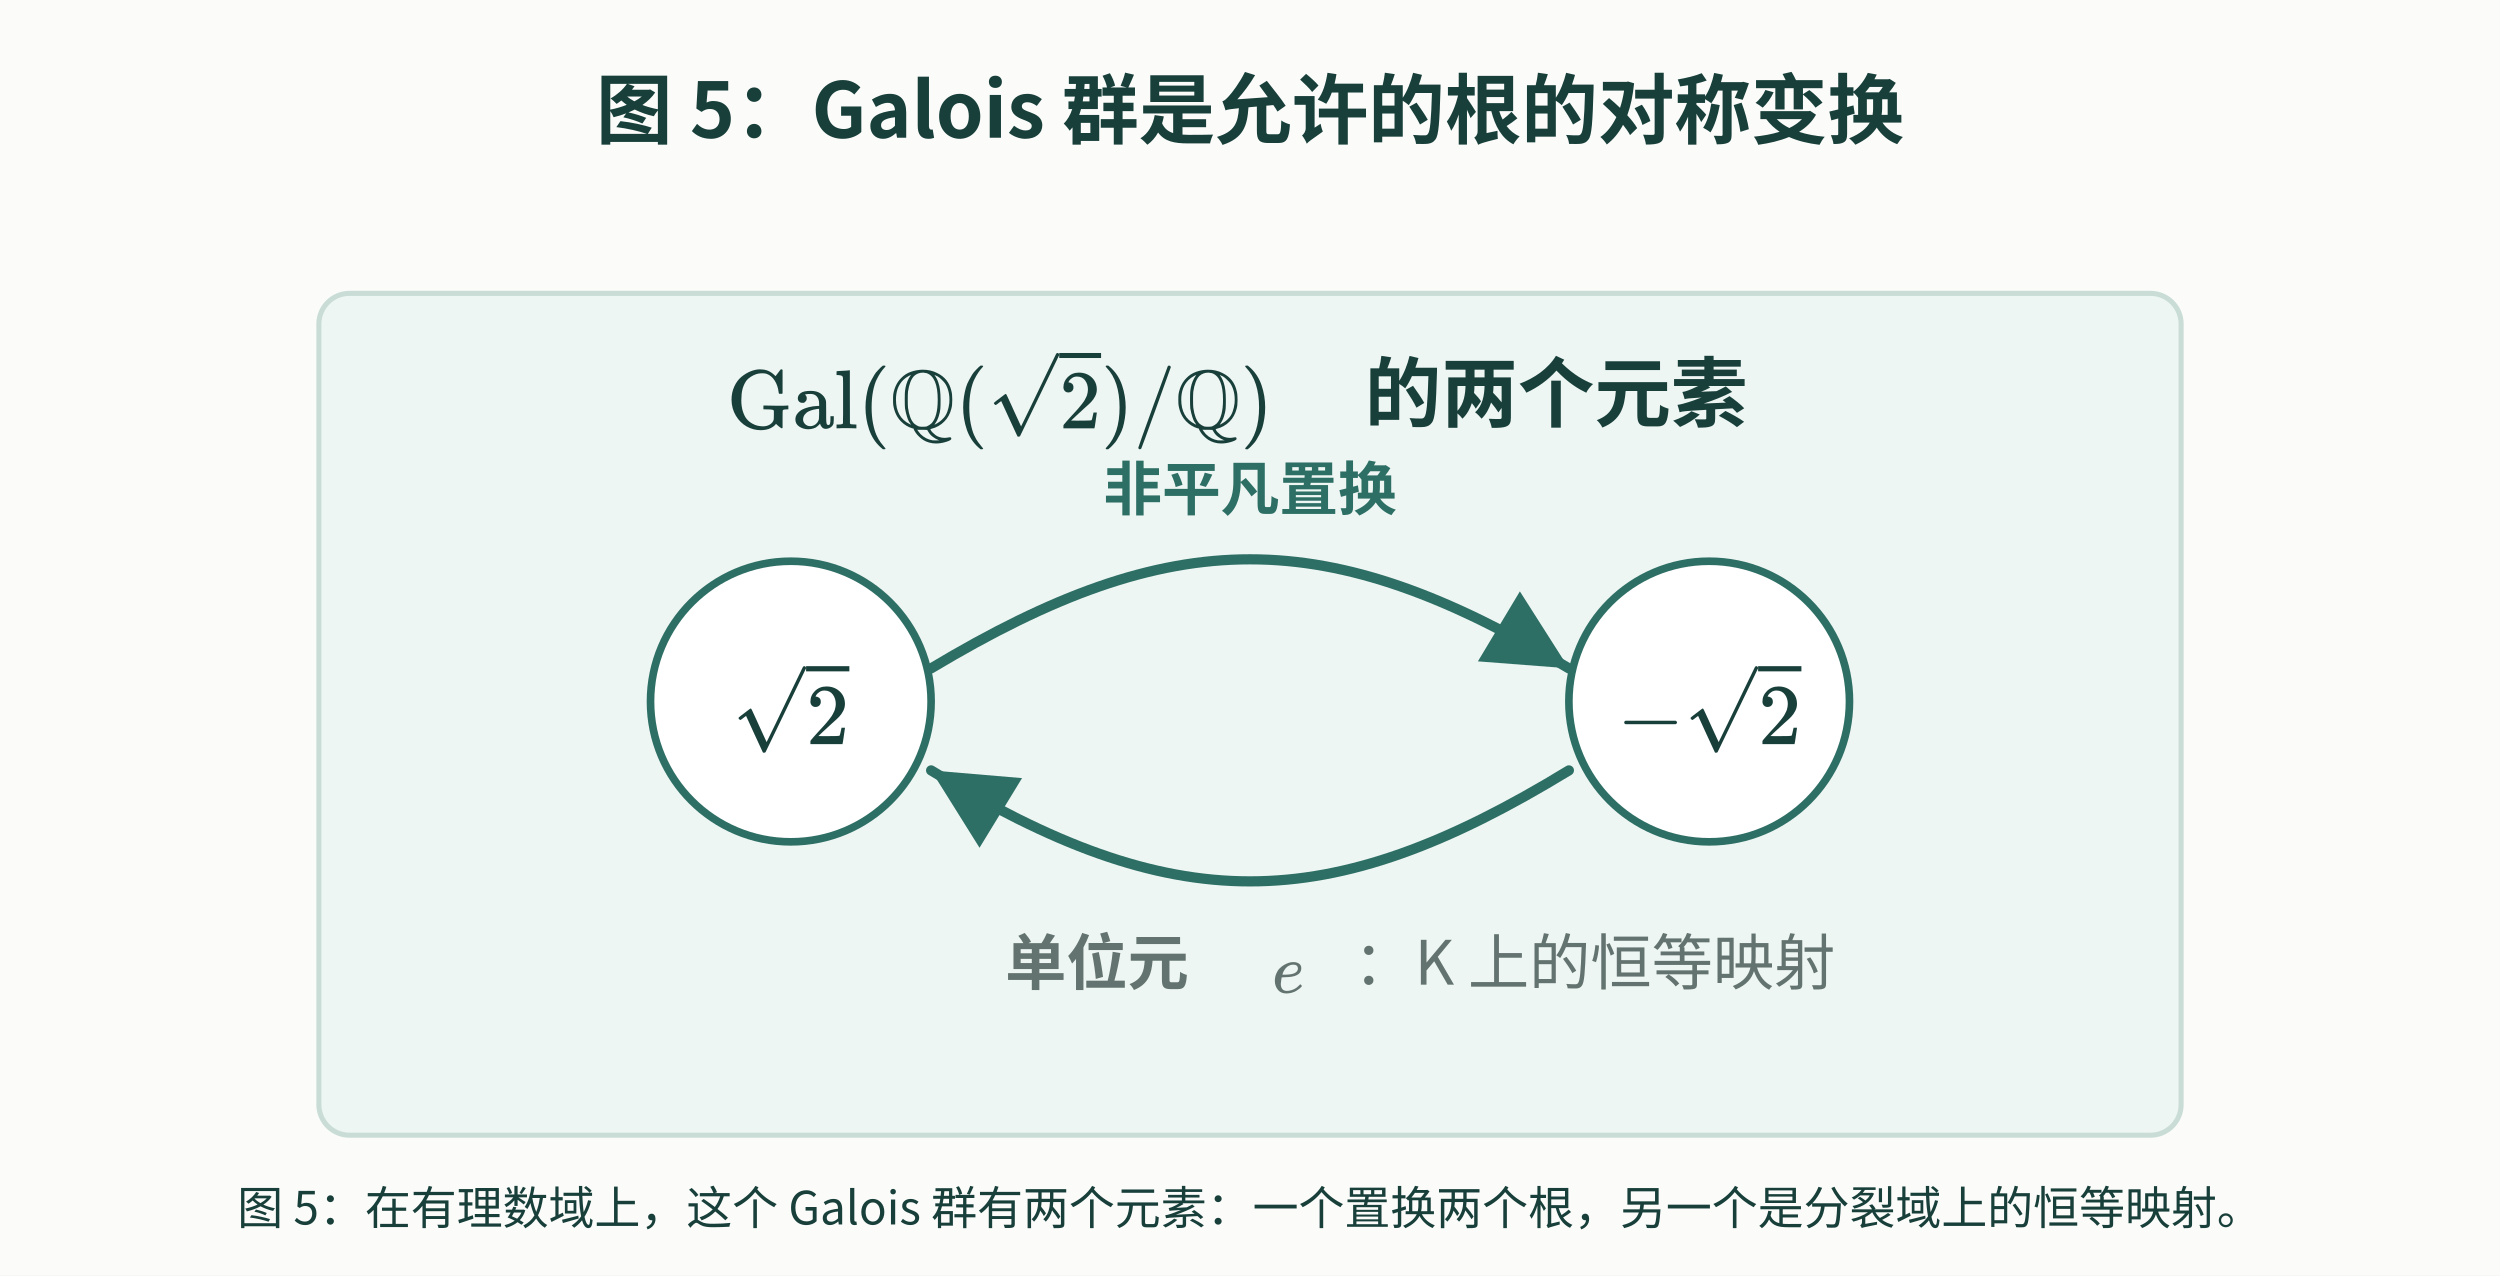
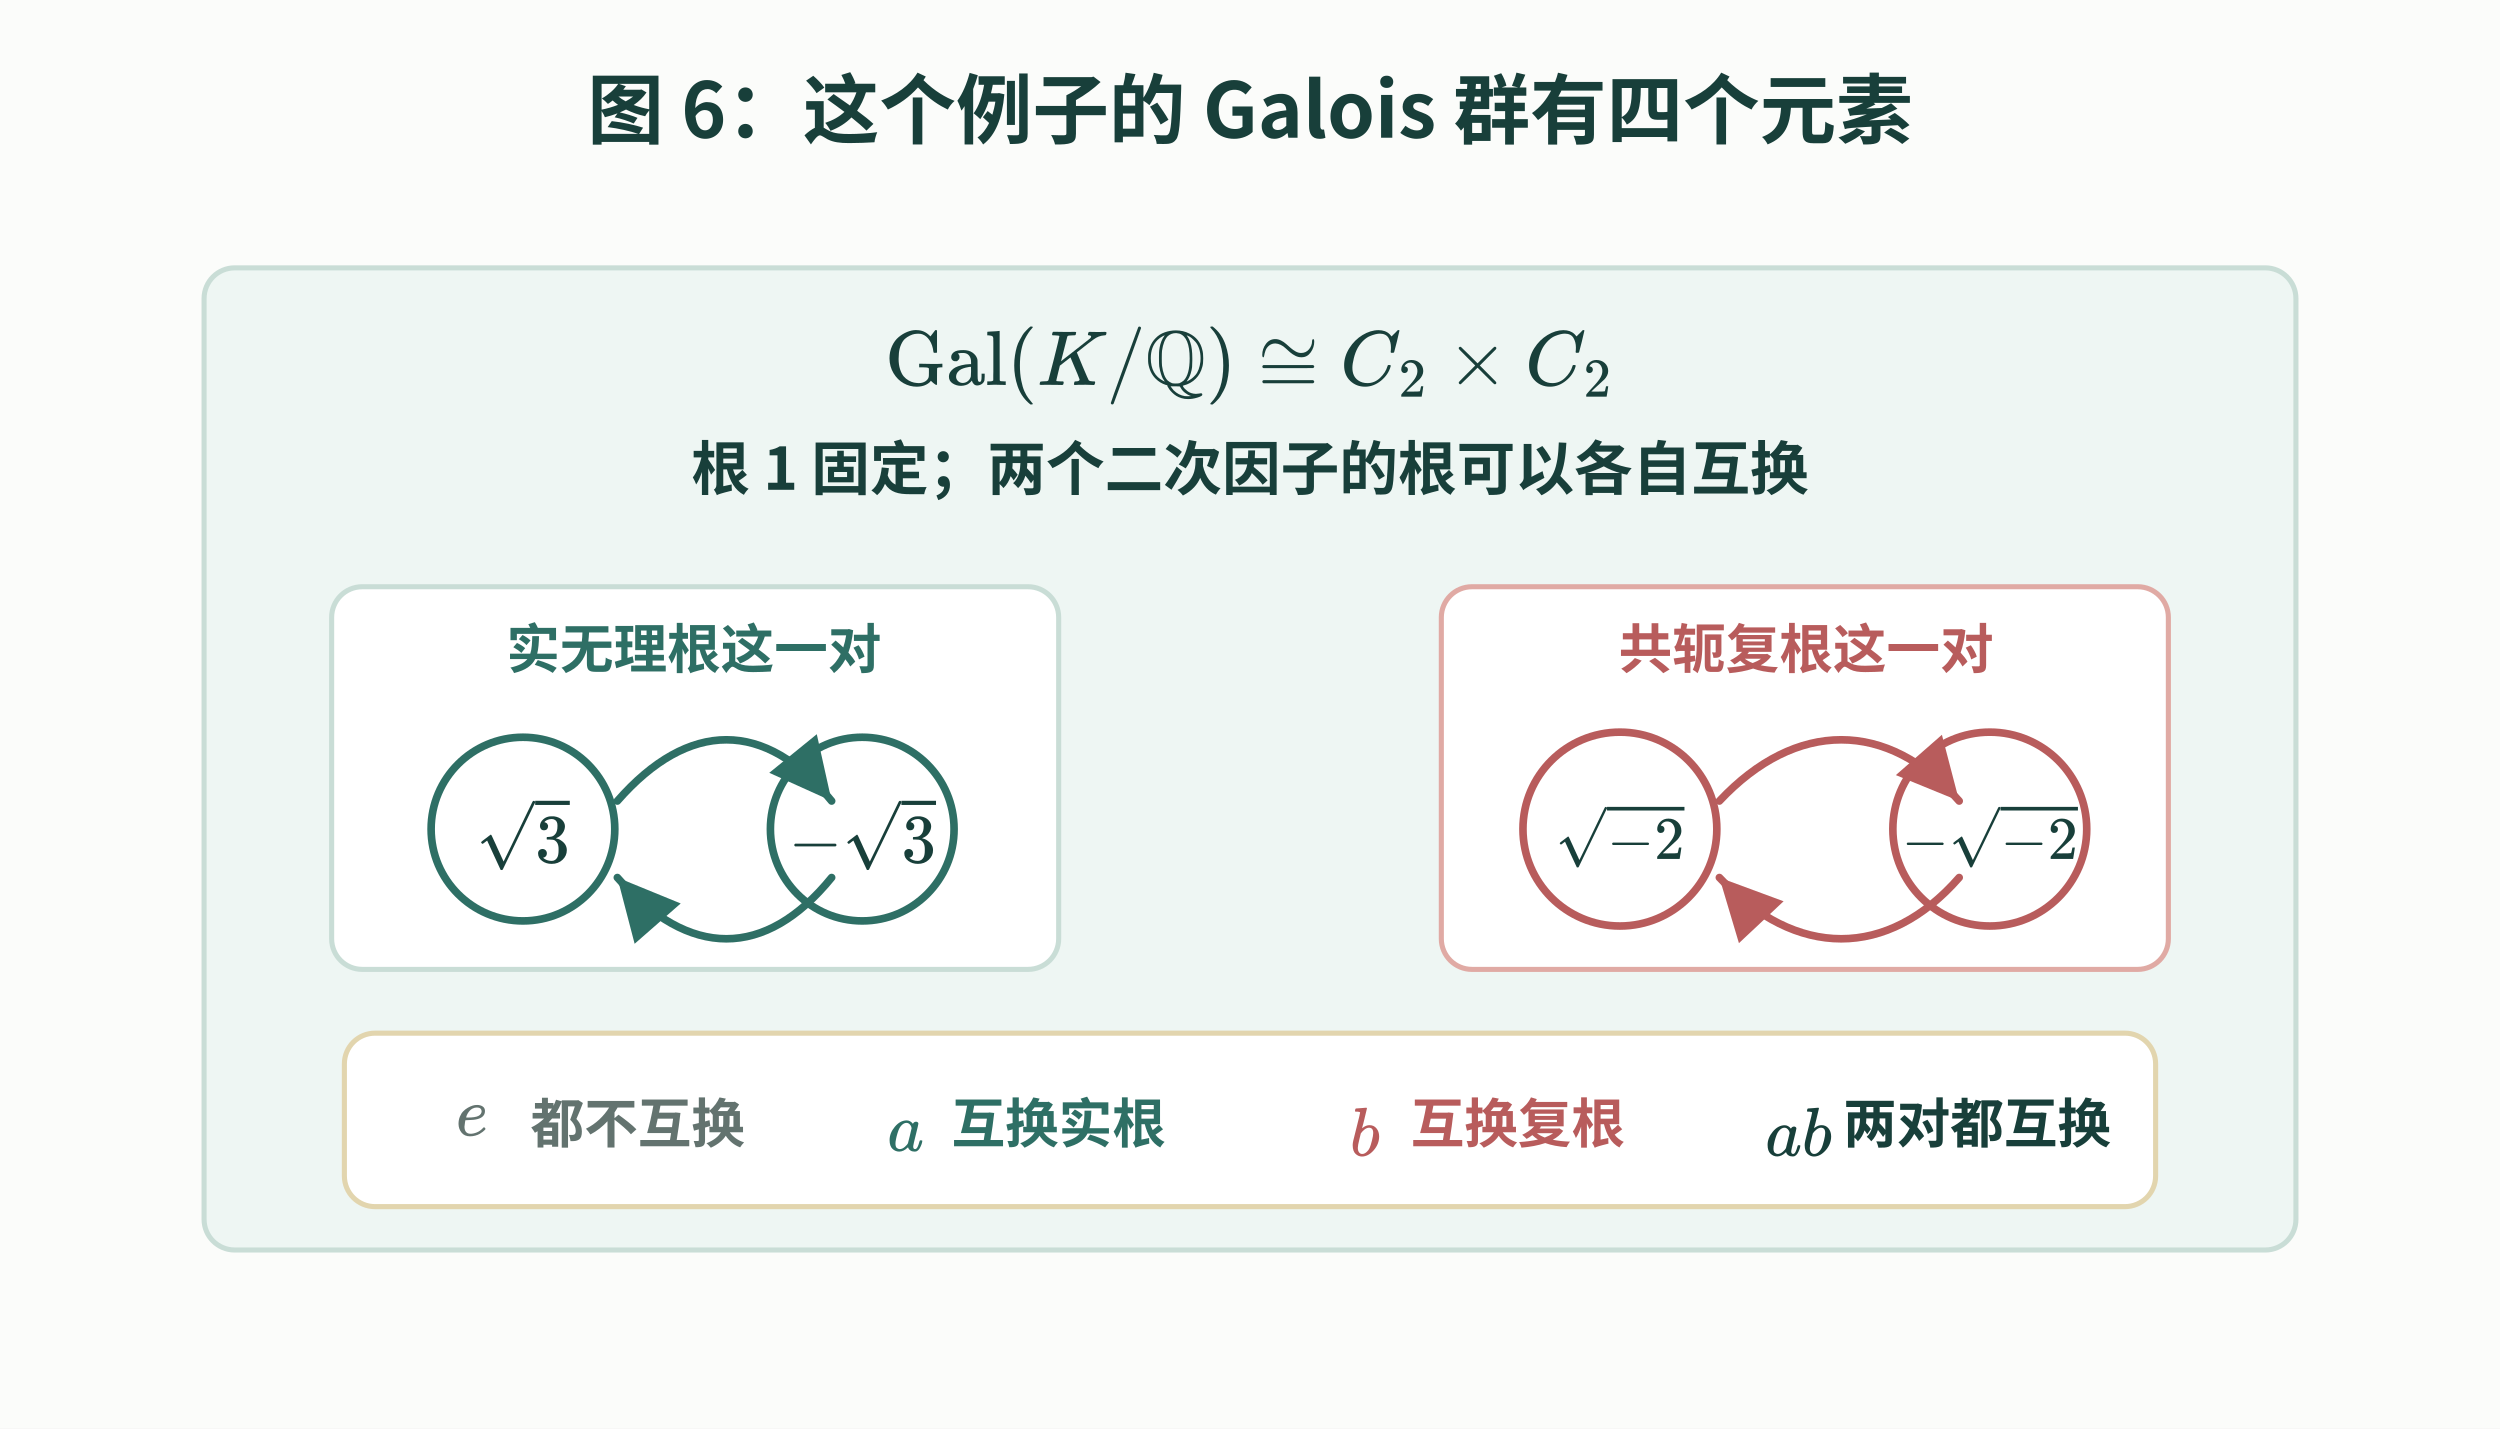
- <svg xmlns="http://www.w3.org/2000/svg" width="980" height="500" viewBox="0 0 980 500" role="img" aria-label="图 5：Galois 群是允许的根的对称变换">
+ <svg xmlns="http://www.w3.org/2000/svg" width="980" height="560" viewBox="0 0 980 560" role="img" aria-label="图 6：这个例子的 Galois 群有四个元素">
  <rect width="100%" height="100%" fill="#fbfcfa" />
  <defs>
    <marker id="arrow" markerWidth="12" markerHeight="12" refX="10" refY="6" orient="auto">
      <path d="M2,2 L10,6 L2,10 Z" fill="#2e6f65" />
    </marker>
+     <marker id="arrowStart" markerWidth="12" markerHeight="12" refX="2" refY="6" orient="auto">
+       <path d="M10,2 L2,6 L10,10 Z" fill="#2e6f65" />
+     </marker>
+     <marker id="arrowRed" markerWidth="12" markerHeight="12" refX="10" refY="6" orient="auto">
+       <path d="M2,2 L10,6 L2,10 Z" fill="#b85c5c" />
+     </marker>
+     <marker id="arrowStartRed" markerWidth="12" markerHeight="12" refX="2" refY="6" orient="auto">
+       <path d="M10,2 L2,6 L10,10 Z" fill="#b85c5c" />
+     </marker>
    <filter id="shadow" x="-20%" y="-20%" width="140%" height="140%">
      <feDropShadow dx="0" dy="3" stdDeviation="4" flood-color="#12332f" flood-opacity="0.12" />
    </filter>
  </defs>
-   <text x="490.0" y="54" font-family="Microsoft YaHei, Noto Sans CJK SC, Arial, sans-serif" font-size="30" font-weight="700" fill="#183f3a" text-anchor="middle">图 5：Galois 群是允许的根的对称变换</text>
-   <rect x="125" y="115" width="730" height="330" rx="12" fill="#eef6f3" stroke="#c9ddd6" stroke-width="2" />
-   <svg x="284.92" y="136.40" width="214.15" height="39.72" viewBox="0 -960.5 6528 1210.5" color="#183f3a" overflow="visible">
-     <g stroke="currentColor" fill="currentColor" stroke-width="0" transform="scale(1,-1)">
-       <g data-mml-node="math">
-         <g data-mml-node="mi">
-           <path data-c="47" d="M56 342Q56 428 89 500T174 615T283 681T391 705Q394 705 400 705T408 704Q499 704 569 636L582 624L612 663Q639 700 643 704Q644 704 647 704T653 705H657Q660 705 666 699V419L660 413H626Q620 419 619 430Q610 512 571 572T476 651Q457 658 426 658Q401 658 376 654T316 633T254 592T205 519T177 411Q173 369 173 335Q173 259 192 201T238 111T302 58T370 31T431 24Q478 24 513 45T559 100Q562 110 562 160V212Q561 213 557 216T551 220T542 223T526 225T502 226T463 227H437V273H449L609 270Q715 270 727 273H735V227H721Q674 227 668 215Q666 211 666 108V6Q660 0 657 0Q653 0 639 10Q617 25 600 42L587 54Q571 27 524 3T406 -22Q317 -22 238 22T108 151T56 342Z" />
-           <path data-c="61" d="M137 305T115 305T78 320T63 359Q63 394 97 421T218 448Q291 448 336 416T396 340Q401 326 401 309T402 194V124Q402 76 407 58T428 40Q443 40 448 56T453 109V145H493V106Q492 66 490 59Q481 29 455 12T400 -6T353 12T329 54V58L327 55Q325 52 322 49T314 40T302 29T287 17T269 6T247 -2T221 -8T190 -11Q130 -11 82 20T34 107Q34 128 41 147T68 188T116 225T194 253T304 268H318V290Q318 324 312 340Q290 411 215 411Q197 411 181 410T156 406T148 403Q170 388 170 359Q170 334 154 320ZM126 106Q126 75 150 51T209 26Q247 26 276 49T315 109Q317 116 318 175Q318 233 317 233Q309 233 296 232T251 223T193 203T147 166T126 106Z" transform="translate(785,0)" />
-           <path data-c="6C" d="M42 46H56Q95 46 103 60V68Q103 77 103 91T103 124T104 167T104 217T104 272T104 329Q104 366 104 407T104 482T104 542T103 586T103 603Q100 622 89 628T44 637H26V660Q26 683 28 683L38 684Q48 685 67 686T104 688Q121 689 141 690T171 693T182 694H185V379Q185 62 186 60Q190 52 198 49Q219 46 247 46H263V0H255L232 1Q209 2 183 2T145 3T107 3T57 1L34 0H26V46H42Z" transform="translate(1285,0)" />
+   <text x="490.0" y="54" font-family="Microsoft YaHei, Noto Sans CJK SC, Arial, sans-serif" font-size="30" font-weight="700" fill="#183f3a" text-anchor="middle">图 6：这个例子的 Galois 群有四个元素</text>
+   <rect x="80" y="105" width="820" height="385" rx="12" fill="#eef6f3" stroke="#c9ddd6" stroke-width="2" />
+   <svg x="346.95" y="128.01" width="286.11" height="30.54" viewBox="0 -750 9367.1 1000" color="#183f3a" overflow="visible">
+     <g stroke="currentColor" fill="currentColor" stroke-width="0" transform="scale(1,-1)">
+       <g data-mml-node="math">
+         <g data-mml-node="TeXAtom" data-mjx-texclass="ORD">
+           <g data-mml-node="mi">
+             <path data-c="47" d="M56 342Q56 428 89 500T174 615T283 681T391 705Q394 705 400 705T408 704Q499 704 569 636L582 624L612 663Q639 700 643 704Q644 704 647 704T653 705H657Q660 705 666 699V419L660 413H626Q620 419 619 430Q610 512 571 572T476 651Q457 658 426 658Q401 658 376 654T316 633T254 592T205 519T177 411Q173 369 173 335Q173 259 192 201T238 111T302 58T370 31T431 24Q478 24 513 45T559 100Q562 110 562 160V212Q561 213 557 216T551 220T542 223T526 225T502 226T463 227H437V273H449L609 270Q715 270 727 273H735V227H721Q674 227 668 215Q666 211 666 108V6Q660 0 657 0Q653 0 639 10Q617 25 600 42L587 54Q571 27 524 3T406 -22Q317 -22 238 22T108 151T56 342Z" />
+             <path data-c="61" d="M137 305T115 305T78 320T63 359Q63 394 97 421T218 448Q291 448 336 416T396 340Q401 326 401 309T402 194V124Q402 76 407 58T428 40Q443 40 448 56T453 109V145H493V106Q492 66 490 59Q481 29 455 12T400 -6T353 12T329 54V58L327 55Q325 52 322 49T314 40T302 29T287 17T269 6T247 -2T221 -8T190 -11Q130 -11 82 20T34 107Q34 128 41 147T68 188T116 225T194 253T304 268H318V290Q318 324 312 340Q290 411 215 411Q197 411 181 410T156 406T148 403Q170 388 170 359Q170 334 154 320ZM126 106Q126 75 150 51T209 26Q247 26 276 49T315 109Q317 116 318 175Q318 233 317 233Q309 233 296 232T251 223T193 203T147 166T126 106Z" transform="translate(785,0)" />
+             <path data-c="6C" d="M42 46H56Q95 46 103 60V68Q103 77 103 91T103 124T104 167T104 217T104 272T104 329Q104 366 104 407T104 482T104 542T103 586T103 603Q100 622 89 628T44 637H26V660Q26 683 28 683L38 684Q48 685 67 686T104 688Q121 689 141 690T171 693T182 694H185V379Q185 62 186 60Q190 52 198 49Q219 46 247 46H263V0H255L232 1Q209 2 183 2T145 3T107 3T57 1L34 0H26V46H42Z" transform="translate(1285,0)" />
+           </g>
        </g>
        <g data-mml-node="mo" transform="translate(1563,0)">
          <path data-c="28" d="M94 250Q94 319 104 381T127 488T164 576T202 643T244 695T277 729T302 750H315H319Q333 750 333 741Q333 738 316 720T275 667T226 581T184 443T167 250T184 58T225 -81T274 -167T316 -220T333 -241Q333 -250 318 -250H315H302L274 -226Q180 -141 137 -14T94 250Z" />
        </g>
-         <g data-mml-node="TeXAtom" data-mjx-texclass="ORD" transform="translate(1952,0)">
-           <g data-mml-node="mi">
-             <path data-c="211A" d="M480 -10Q480 -13 486 -24T507 -50T541 -80T588 -104T648 -114Q666 -114 688 -110T714 -106Q724 -106 728 -114T729 -130Q723 -145 663 -163T548 -181Q503 -181 463 -169T395 -139T343 -97T307 -56T284 -19L280 -3L262 1Q188 24 131 81Q57 155 37 275Q34 292 34 342T37 410Q58 528 131 601Q179 652 248 676T388 701Q485 701 562 661Q698 595 731 448Q742 410 742 341T731 235Q707 141 646 81Q616 50 575 27T493 -5L480 -10ZM568 342Q568 613 437 659L395 666Q329 666 286 626Q232 570 213 439Q210 408 210 342T213 246Q231 113 286 57Q309 37 342 23Q357 19 389 19Q420 19 437 23Q469 38 491 57Q568 134 568 342ZM174 341V354Q174 393 175 419T183 484T205 561T246 635L249 639Q246 639 224 627T193 608Q189 606 183 601T169 589T155 577Q69 491 69 344Q69 133 231 52Q247 42 247 46Q247 46 246 48Q231 69 222 85T200 141T177 239Q174 269 174 341ZM708 341Q708 410 689 467T640 556T588 606T546 630Q532 638 531 638Q530 638 531 635Q563 590 577 543Q602 472 602 341V316Q602 264 599 230T580 144T531 48Q529 44 532 45T546 52Q575 68 596 84T642 128T683 200T706 299Q708 327 708 341ZM391 -17H333Q329 -15 326 -15Q324 -15 324 -17Q324 -21 362 -68Q424 -130 506 -143Q518 -144 544 -144Q569 -144 577 -143L589 -141L575 -139Q544 -127 509 -101T453 -37L442 -19L391 -17Z" />
-           </g>
-         </g>
-         <g data-mml-node="mo" transform="translate(2730,0)">
-           <path data-c="28" d="M94 250Q94 319 104 381T127 488T164 576T202 643T244 695T277 729T302 750H315H319Q333 750 333 741Q333 738 316 720T275 667T226 581T184 443T167 250T184 58T225 -81T274 -167T316 -220T333 -241Q333 -250 318 -250H315H302L274 -226Q180 -141 137 -14T94 250Z" />
-         </g>
-         <g data-mml-node="msqrt" transform="translate(3119,0)">
-           <g transform="translate(853,0)">
-             <g data-mml-node="mn">
-               <path data-c="32" d="M109 429Q82 429 66 447T50 491Q50 562 103 614T235 666Q326 666 387 610T449 465Q449 422 429 383T381 315T301 241Q265 210 201 149L142 93L218 92Q375 92 385 97Q392 99 409 186V189H449V186Q448 183 436 95T421 3V0H50V19V31Q50 38 56 46T86 81Q115 113 136 137Q145 147 170 174T204 211T233 244T261 278T284 308T305 340T320 369T333 401T340 431T343 464Q343 527 309 573T212 619Q179 619 154 602T119 569T109 550Q109 549 114 549Q132 549 151 535T170 489Q170 464 154 447T109 429Z" />
-             </g>
-           </g>
-           <g data-mml-node="mo" transform="translate(0,100.5)">
-             <path data-c="221A" d="M95 178Q89 178 81 186T72 200T103 230T169 280T207 309Q209 311 212 311H213Q219 311 227 294T281 177Q300 134 312 108L397 -77Q398 -77 501 136T707 565T814 786Q820 800 834 800Q841 800 846 794T853 782V776L620 293L385 -193Q381 -200 366 -200Q357 -200 354 -197Q352 -195 256 15L160 225L144 214Q129 202 113 190T95 178Z" />
-           </g>
-           <rect width="500" height="60" x="853" y="840.5" />
-         </g>
-         <g data-mml-node="mo" transform="translate(4472,0)">
-           <path data-c="29" d="M60 749L64 750Q69 750 74 750H86L114 726Q208 641 251 514T294 250Q294 182 284 119T261 12T224 -76T186 -143T145 -194T113 -227T90 -246Q87 -249 86 -250H74Q66 -250 63 -250T58 -247T55 -238Q56 -237 66 -225Q221 -64 221 250T66 725Q56 737 55 738Q55 746 60 749Z" />
-         </g>
-         <g data-mml-node="TeXAtom" data-mjx-texclass="ORD" transform="translate(4861,0)">
+         <g data-mml-node="mi" transform="translate(1952,0)">
+           <path data-c="1D43E" d="M285 628Q285 635 228 637Q205 637 198 638T191 647Q191 649 193 661Q199 681 203 682Q205 683 214 683H219Q260 681 355 681Q389 681 418 681T463 682T483 682Q500 682 500 674Q500 669 497 660Q496 658 496 654T495 648T493 644T490 641T486 639T479 638T470 637T456 637Q416 636 405 634T387 623L306 305Q307 305 490 449T678 597Q692 611 692 620Q692 635 667 637Q651 637 651 648Q651 650 654 662T659 677Q662 682 676 682Q680 682 711 681T791 680Q814 680 839 681T869 682Q889 682 889 672Q889 650 881 642Q878 637 862 637Q787 632 726 586Q710 576 656 534T556 455L509 418L518 396Q527 374 546 329T581 244Q656 67 661 61Q663 59 666 57Q680 47 717 46H738Q744 38 744 37T741 19Q737 6 731 0H720Q680 3 625 3Q503 3 488 0H478Q472 6 472 9T474 27Q478 40 480 43T491 46H494Q544 46 544 71Q544 75 517 141T485 216L427 354L359 301L291 248L268 155Q245 63 245 58Q245 51 253 49T303 46H334Q340 37 340 35Q340 19 333 5Q328 0 317 0Q314 0 280 1T180 2Q118 2 85 2T49 1Q31 1 31 11Q31 13 34 25Q38 41 42 43T65 46Q92 46 125 49Q139 52 144 61Q147 65 216 339T285 628Z" />
+         </g>
+         <g data-mml-node="TeXAtom" data-mjx-texclass="ORD" transform="translate(2841,0)">
          <g data-mml-node="mo">
            <path data-c="2F" d="M423 750Q432 750 438 744T444 730Q444 725 271 248T92 -240Q85 -250 75 -250Q68 -250 62 -245T56 -231Q56 -221 230 257T407 740Q411 750 423 750Z" />
          </g>
        </g>
-         <g data-mml-node="TeXAtom" data-mjx-texclass="ORD" transform="translate(5361,0)">
+         <g data-mml-node="TeXAtom" data-mjx-texclass="ORD" transform="translate(3341,0)">
          <g data-mml-node="mi">
            <path data-c="211A" d="M480 -10Q480 -13 486 -24T507 -50T541 -80T588 -104T648 -114Q666 -114 688 -110T714 -106Q724 -106 728 -114T729 -130Q723 -145 663 -163T548 -181Q503 -181 463 -169T395 -139T343 -97T307 -56T284 -19L280 -3L262 1Q188 24 131 81Q57 155 37 275Q34 292 34 342T37 410Q58 528 131 601Q179 652 248 676T388 701Q485 701 562 661Q698 595 731 448Q742 410 742 341T731 235Q707 141 646 81Q616 50 575 27T493 -5L480 -10ZM568 342Q568 613 437 659L395 666Q329 666 286 626Q232 570 213 439Q210 408 210 342T213 246Q231 113 286 57Q309 37 342 23Q357 19 389 19Q420 19 437 23Q469 38 491 57Q568 134 568 342ZM174 341V354Q174 393 175 419T183 484T205 561T246 635L249 639Q246 639 224 627T193 608Q189 606 183 601T169 589T155 577Q69 491 69 344Q69 133 231 52Q247 42 247 46Q247 46 246 48Q231 69 222 85T200 141T177 239Q174 269 174 341ZM708 341Q708 410 689 467T640 556T588 606T546 630Q532 638 531 638Q530 638 531 635Q563 590 577 543Q602 472 602 341V316Q602 264 599 230T580 144T531 48Q529 44 532 45T546 52Q575 68 596 84T642 128T683 200T706 299Q708 327 708 341ZM391 -17H333Q329 -15 326 -15Q324 -15 324 -17Q324 -21 362 -68Q424 -130 506 -143Q518 -144 544 -144Q569 -144 577 -143L589 -141L575 -139Q544 -127 509 -101T453 -37L442 -19L391 -17Z" />
          </g>
        </g>
-         <g data-mml-node="mo" transform="translate(6139,0)">
+         <g data-mml-node="mo" transform="translate(4119,0)">
          <path data-c="29" d="M60 749L64 750Q69 750 74 750H86L114 726Q208 641 251 514T294 250Q294 182 284 119T261 12T224 -76T186 -143T145 -194T113 -227T90 -246Q87 -249 86 -250H74Q66 -250 63 -250T58 -247T55 -238Q56 -237 66 -225Q221 -64 221 250T66 725Q56 737 55 738Q55 746 60 749Z" />
        </g>
-       </g>
-     </g>
-   </svg>
-   <text x="610" y="165" font-family="Microsoft YaHei, Noto Sans CJK SC, Arial, sans-serif" font-size="30" font-weight="700" fill="#183f3a" text-anchor="middle">的两个元素</text>
-   <circle cx="310" cy="275" r="55" fill="#fff" stroke="#2e6f65" stroke-width="3" />
-   <circle cx="670" cy="275" r="55" fill="#fff" stroke="#2e6f65" stroke-width="3" />
-   <svg x="287.04" y="259.10" width="45.91" height="35.97" viewBox="0 -960.5 1353 1060" color="#183f3a" overflow="visible">
+         <g data-mml-node="mo" transform="translate(4785.8,0)">
+           <path data-c="2245" d="M55 388Q55 463 101 526T222 589Q260 589 296 571T362 526T421 474T484 430T554 411Q616 411 655 458T694 560Q694 572 698 580T708 589Q722 589 722 556Q722 482 677 419T562 356H554Q517 356 481 374T414 418T355 471T292 515T223 533Q179 533 145 508Q109 479 96 440T80 378T69 355Q55 355 55 388ZM56 236Q56 249 70 256H707Q722 248 722 236Q722 225 708 217L390 216H72Q56 221 56 236ZM56 42Q56 57 72 62H708Q722 52 722 42Q722 30 707 22H70Q56 29 56 42Z" />
+         </g>
+         <g data-mml-node="msub" transform="translate(5841.6,0)">
+           <g data-mml-node="mi">
+             <path data-c="1D436" d="M50 252Q50 367 117 473T286 641T490 704Q580 704 633 653Q642 643 648 636T656 626L657 623Q660 623 684 649Q691 655 699 663T715 679T725 690L740 705H746Q760 705 760 698Q760 694 728 561Q692 422 692 421Q690 416 687 415T669 413H653Q647 419 647 422Q647 423 648 429T650 449T651 481Q651 552 619 605T510 659Q484 659 454 652T382 628T299 572T226 479Q194 422 175 346T156 222Q156 108 232 58Q280 24 350 24Q441 24 512 92T606 240Q610 253 612 255T628 257Q648 257 648 248Q648 243 647 239Q618 132 523 55T319 -22Q206 -22 128 53T50 252Z" />
+           </g>
+           <g data-mml-node="mn" transform="translate(748,-150) scale(0.707)">
+             <path data-c="32" d="M109 429Q82 429 66 447T50 491Q50 562 103 614T235 666Q326 666 387 610T449 465Q449 422 429 383T381 315T301 241Q265 210 201 149L142 93L218 92Q375 92 385 97Q392 99 409 186V189H449V186Q448 183 436 95T421 3V0H50V19V31Q50 38 56 46T86 81Q115 113 136 137Q145 147 170 174T204 211T233 244T261 278T284 308T305 340T320 369T333 401T340 431T343 464Q343 527 309 573T212 619Q179 619 154 602T119 569T109 550Q109 549 114 549Q132 549 151 535T170 489Q170 464 154 447T109 429Z" />
+           </g>
+         </g>
+         <g data-mml-node="mo" transform="translate(7215.3,0)">
+           <path data-c="D7" d="M630 29Q630 9 609 9Q604 9 587 25T493 118L389 222L284 117Q178 13 175 11Q171 9 168 9Q160 9 154 15T147 29Q147 36 161 51T255 146L359 250L255 354Q174 435 161 449T147 471Q147 480 153 485T168 490Q173 490 175 489Q178 487 284 383L389 278L493 382Q570 459 587 475T609 491Q630 491 630 471Q630 464 620 453T522 355L418 250L522 145Q606 61 618 48T630 29Z" />
+         </g>
+         <g data-mml-node="msub" transform="translate(8215.6,0)">
+           <g data-mml-node="mi">
+             <path data-c="1D436" d="M50 252Q50 367 117 473T286 641T490 704Q580 704 633 653Q642 643 648 636T656 626L657 623Q660 623 684 649Q691 655 699 663T715 679T725 690L740 705H746Q760 705 760 698Q760 694 728 561Q692 422 692 421Q690 416 687 415T669 413H653Q647 419 647 422Q647 423 648 429T650 449T651 481Q651 552 619 605T510 659Q484 659 454 652T382 628T299 572T226 479Q194 422 175 346T156 222Q156 108 232 58Q280 24 350 24Q441 24 512 92T606 240Q610 253 612 255T628 257Q648 257 648 248Q648 243 647 239Q618 132 523 55T319 -22Q206 -22 128 53T50 252Z" />
+           </g>
+           <g data-mml-node="mn" transform="translate(748,-150) scale(0.707)">
+             <path data-c="32" d="M109 429Q82 429 66 447T50 491Q50 562 103 614T235 666Q326 666 387 610T449 465Q449 422 429 383T381 315T301 241Q265 210 201 149L142 93L218 92Q375 92 385 97Q392 99 409 186V189H449V186Q448 183 436 95T421 3V0H50V19V31Q50 38 56 46T86 81Q115 113 136 137Q145 147 170 174T204 211T233 244T261 278T284 308T305 340T320 369T333 401T340 431T343 464Q343 527 309 573T212 619Q179 619 154 602T119 569T109 550Q109 549 114 549Q132 549 151 535T170 489Q170 464 154 447T109 429Z" />
+           </g>
+         </g>
+       </g>
+     </g>
+   </svg>
+   <text x="490" y="192" font-family="Microsoft YaHei, Noto Sans CJK SC, Arial, sans-serif" font-size="23" font-weight="700" fill="#183f3a" text-anchor="middle">根 1 固定；两个二次因子的根可以各自互换</text>
+   <rect x="130" y="230" width="285" height="150" rx="12" fill="#fff" stroke="#c9ddd6" stroke-width="2" />
+   <rect x="565" y="230" width="285" height="150" rx="12" fill="#fff" stroke="#e0aaa4" stroke-width="2" />
+   <text x="272" y="262" font-family="Microsoft YaHei, Noto Sans CJK SC, Arial, sans-serif" font-size="21" font-weight="700" fill="#2e6f65" text-anchor="middle">实无理根这一对</text>
+   <circle cx="205" cy="325" r="36" fill="#fff" stroke="#2e6f65" stroke-width="3" />
+   <circle cx="338" cy="325" r="36" fill="#fff" stroke="#2e6f65" stroke-width="3" />
+   <svg x="186.63" y="312.28" width="36.73" height="28.78" viewBox="0 -949 1353 1060" color="#183f3a" overflow="visible">
    <g stroke="currentColor" fill="currentColor" stroke-width="0" transform="scale(1,-1)">
      <g data-mml-node="math">
        <g data-mml-node="msqrt">
          <g transform="translate(853,0)">
            <g data-mml-node="mn">
-               <path data-c="32" d="M109 429Q82 429 66 447T50 491Q50 562 103 614T235 666Q326 666 387 610T449 465Q449 422 429 383T381 315T301 241Q265 210 201 149L142 93L218 92Q375 92 385 97Q392 99 409 186V189H449V186Q448 183 436 95T421 3V0H50V19V31Q50 38 56 46T86 81Q115 113 136 137Q145 147 170 174T204 211T233 244T261 278T284 308T305 340T320 369T333 401T340 431T343 464Q343 527 309 573T212 619Q179 619 154 602T119 569T109 550Q109 549 114 549Q132 549 151 535T170 489Q170 464 154 447T109 429Z" />
-             </g>
-           </g>
-           <g data-mml-node="mo" transform="translate(0,100.5)">
-             <path data-c="221A" d="M95 178Q89 178 81 186T72 200T103 230T169 280T207 309Q209 311 212 311H213Q219 311 227 294T281 177Q300 134 312 108L397 -77Q398 -77 501 136T707 565T814 786Q820 800 834 800Q841 800 846 794T853 782V776L620 293L385 -193Q381 -200 366 -200Q357 -200 354 -197Q352 -195 256 15L160 225L144 214Q129 202 113 190T95 178Z" />
-           </g>
-           <rect width="500" height="60" x="853" y="840.5" />
-         </g>
-       </g>
-     </g>
-   </svg>
-   <svg x="633.84" y="259.10" width="72.31" height="35.97" viewBox="0 -960.5 2131 1060" color="#183f3a" overflow="visible">
+               <path data-c="33" d="M127 463Q100 463 85 480T69 524Q69 579 117 622T233 665Q268 665 277 664Q351 652 390 611T430 522Q430 470 396 421T302 350L299 348Q299 347 308 345T337 336T375 315Q457 262 457 175Q457 96 395 37T238 -22Q158 -22 100 21T42 130Q42 158 60 175T105 193Q133 193 151 175T169 130Q169 119 166 110T159 94T148 82T136 74T126 70T118 67L114 66Q165 21 238 21Q293 21 321 74Q338 107 338 175V195Q338 290 274 322Q259 328 213 329L171 330L168 332Q166 335 166 348Q166 366 174 366Q202 366 232 371Q266 376 294 413T322 525V533Q322 590 287 612Q265 626 240 626Q208 626 181 615T143 592T132 580H135Q138 579 143 578T153 573T165 566T175 555T183 540T186 520Q186 498 172 481T127 463Z" />
+             </g>
+           </g>
+           <g data-mml-node="mo" transform="translate(0,89)">
+             <path data-c="221A" d="M95 178Q89 178 81 186T72 200T103 230T169 280T207 309Q209 311 212 311H213Q219 311 227 294T281 177Q300 134 312 108L397 -77Q398 -77 501 136T707 565T814 786Q820 800 834 800Q841 800 846 794T853 782V776L620 293L385 -193Q381 -200 366 -200Q357 -200 354 -197Q352 -195 256 15L160 225L144 214Q129 202 113 190T95 178Z" />
+           </g>
+           <rect width="500" height="60" x="853" y="829" />
+         </g>
+       </g>
+     </g>
+   </svg>
+   <svg x="309.07" y="312.28" width="57.85" height="28.78" viewBox="0 -949 2131 1060" color="#183f3a" overflow="visible">
    <g stroke="currentColor" fill="currentColor" stroke-width="0" transform="scale(1,-1)">
      <g data-mml-node="math">
        <g data-mml-node="mo">
          <path data-c="2212" d="M84 237T84 250T98 270H679Q694 262 694 250T679 230H98Q84 237 84 250Z" />
        </g>
        <g data-mml-node="msqrt" transform="translate(778,0)">
          <g transform="translate(853,0)">
            <g data-mml-node="mn">
+               <path data-c="33" d="M127 463Q100 463 85 480T69 524Q69 579 117 622T233 665Q268 665 277 664Q351 652 390 611T430 522Q430 470 396 421T302 350L299 348Q299 347 308 345T337 336T375 315Q457 262 457 175Q457 96 395 37T238 -22Q158 -22 100 21T42 130Q42 158 60 175T105 193Q133 193 151 175T169 130Q169 119 166 110T159 94T148 82T136 74T126 70T118 67L114 66Q165 21 238 21Q293 21 321 74Q338 107 338 175V195Q338 290 274 322Q259 328 213 329L171 330L168 332Q166 335 166 348Q166 366 174 366Q202 366 232 371Q266 376 294 413T322 525V533Q322 590 287 612Q265 626 240 626Q208 626 181 615T143 592T132 580H135Q138 579 143 578T153 573T165 566T175 555T183 540T186 520Q186 498 172 481T127 463Z" />
+             </g>
+           </g>
+           <g data-mml-node="mo" transform="translate(0,89)">
+             <path data-c="221A" d="M95 178Q89 178 81 186T72 200T103 230T169 280T207 309Q209 311 212 311H213Q219 311 227 294T281 177Q300 134 312 108L397 -77Q398 -77 501 136T707 565T814 786Q820 800 834 800Q841 800 846 794T853 782V776L620 293L385 -193Q381 -200 366 -200Q357 -200 354 -197Q352 -195 256 15L160 225L144 214Q129 202 113 190T95 178Z" />
+           </g>
+           <rect width="500" height="60" x="853" y="829" />
+         </g>
+       </g>
+     </g>
+   </svg>
+   <path d="M242 314 C270 282, 300 282, 326 314" fill="none" stroke="#2e6f65" stroke-width="3" stroke-linecap="round" stroke-linejoin="round" marker-end="url(#arrow)" />
+   <path d="M326 344 C300 376, 270 376, 242 344" fill="none" stroke="#2e6f65" stroke-width="3" stroke-linecap="round" stroke-linejoin="round" marker-end="url(#arrow)" />
+   <text x="708" y="262" font-family="Microsoft YaHei, Noto Sans CJK SC, Arial, sans-serif" font-size="21" font-weight="700" fill="#b85c5c" text-anchor="middle">共轭复根这一对</text>
+   <circle cx="635" cy="325" r="38" fill="#fff" stroke="#b85c5c" stroke-width="3" />
+   <circle cx="780" cy="325" r="38" fill="#fff" stroke="#b85c5c" stroke-width="3" />
+   <svg x="609.69" y="314.87" width="50.62" height="25.18" viewBox="0 -919.5 2131 1060" color="#183f3a" overflow="visible">
+     <g stroke="currentColor" fill="currentColor" stroke-width="0" transform="scale(1,-1)">
+       <g data-mml-node="math">
+         <g data-mml-node="msqrt">
+           <g transform="translate(853,0)">
+             <g data-mml-node="mo">
+               <path data-c="2212" d="M84 237T84 250T98 270H679Q694 262 694 250T679 230H98Q84 237 84 250Z" />
+             </g>
+             <g data-mml-node="mn" transform="translate(778,0)">
              <path data-c="32" d="M109 429Q82 429 66 447T50 491Q50 562 103 614T235 666Q326 666 387 610T449 465Q449 422 429 383T381 315T301 241Q265 210 201 149L142 93L218 92Q375 92 385 97Q392 99 409 186V189H449V186Q448 183 436 95T421 3V0H50V19V31Q50 38 56 46T86 81Q115 113 136 137Q145 147 170 174T204 211T233 244T261 278T284 308T305 340T320 369T333 401T340 431T343 464Q343 527 309 573T212 619Q179 619 154 602T119 569T109 550Q109 549 114 549Q132 549 151 535T170 489Q170 464 154 447T109 429Z" />
            </g>
          </g>
-           <g data-mml-node="mo" transform="translate(0,100.5)">
-             <path data-c="221A" d="M95 178Q89 178 81 186T72 200T103 230T169 280T207 309Q209 311 212 311H213Q219 311 227 294T281 177Q300 134 312 108L397 -77Q398 -77 501 136T707 565T814 786Q820 800 834 800Q841 800 846 794T853 782V776L620 293L385 -193Q381 -200 366 -200Q357 -200 354 -197Q352 -195 256 15L160 225L144 214Q129 202 113 190T95 178Z" />
-           </g>
-           <rect width="500" height="60" x="853" y="840.5" />
-         </g>
-       </g>
-     </g>
-   </svg>
-   <path d="M365 262 C460 205, 520 205, 615 262" fill="none" stroke="#2e6f65" stroke-width="4" stroke-linecap="round" stroke-linejoin="round" marker-end="url(#arrow)" />
-   <path d="M615 302 C520 360, 460 360, 365 302" fill="none" stroke="#2e6f65" stroke-width="4" stroke-linecap="round" stroke-linejoin="round" marker-end="url(#arrow)" />
-   <text x="490" y="200" font-family="Microsoft YaHei, Noto Sans CJK SC, Arial, sans-serif" font-size="23" font-weight="700" fill="#2e6f65" text-anchor="middle">非平凡置换</text>
-   <text x="430" y="386" font-family="Microsoft YaHei, Noto Sans CJK SC, Arial, sans-serif" font-size="24" font-weight="700" fill="#63736f" text-anchor="middle">单位元</text>
-   <svg x="498.68" y="377.14" width="12.65" height="12.30" viewBox="0 -442 466 453" color="#63736f" overflow="visible">
+           <g data-mml-node="mo" transform="translate(0,59.5)">
+             <path data-c="221A" d="M95 178Q89 178 81 186T72 200T103 230T169 280T207 309Q209 311 212 311H213Q219 311 227 294T281 177Q300 134 312 108L397 -77Q398 -77 501 136T707 565T814 786Q820 800 834 800Q841 800 846 794T853 782V776L620 293L385 -193Q381 -200 366 -200Q357 -200 354 -197Q352 -195 256 15L160 225L144 214Q129 202 113 190T95 178Z" />
+           </g>
+           <rect width="1278" height="60" x="853" y="799.5" />
+         </g>
+       </g>
+     </g>
+   </svg>
+   <svg x="745.45" y="314.87" width="69.10" height="25.18" viewBox="0 -919.5 2909 1060" color="#183f3a" overflow="visible">
+     <g stroke="currentColor" fill="currentColor" stroke-width="0" transform="scale(1,-1)">
+       <g data-mml-node="math">
+         <g data-mml-node="mo">
+           <path data-c="2212" d="M84 237T84 250T98 270H679Q694 262 694 250T679 230H98Q84 237 84 250Z" />
+         </g>
+         <g data-mml-node="msqrt" transform="translate(778,0)">
+           <g transform="translate(853,0)">
+             <g data-mml-node="mo">
+               <path data-c="2212" d="M84 237T84 250T98 270H679Q694 262 694 250T679 230H98Q84 237 84 250Z" />
+             </g>
+             <g data-mml-node="mn" transform="translate(778,0)">
+               <path data-c="32" d="M109 429Q82 429 66 447T50 491Q50 562 103 614T235 666Q326 666 387 610T449 465Q449 422 429 383T381 315T301 241Q265 210 201 149L142 93L218 92Q375 92 385 97Q392 99 409 186V189H449V186Q448 183 436 95T421 3V0H50V19V31Q50 38 56 46T86 81Q115 113 136 137Q145 147 170 174T204 211T233 244T261 278T284 308T305 340T320 369T333 401T340 431T343 464Q343 527 309 573T212 619Q179 619 154 602T119 569T109 550Q109 549 114 549Q132 549 151 535T170 489Q170 464 154 447T109 429Z" />
+             </g>
+           </g>
+           <g data-mml-node="mo" transform="translate(0,59.5)">
+             <path data-c="221A" d="M95 178Q89 178 81 186T72 200T103 230T169 280T207 309Q209 311 212 311H213Q219 311 227 294T281 177Q300 134 312 108L397 -77Q398 -77 501 136T707 565T814 786Q820 800 834 800Q841 800 846 794T853 782V776L620 293L385 -193Q381 -200 366 -200Q357 -200 354 -197Q352 -195 256 15L160 225L144 214Q129 202 113 190T95 178Z" />
+           </g>
+           <rect width="1278" height="60" x="853" y="799.5" />
+         </g>
+       </g>
+     </g>
+   </svg>
+   <path d="M674 314 C704 282, 740 282, 768 314" fill="none" stroke="#b85c5c" stroke-width="3" stroke-linecap="round" stroke-linejoin="round" marker-end="url(#arrowRed)" />
+   <path d="M768 344 C740 376, 704 376, 674 344" fill="none" stroke="#b85c5c" stroke-width="3" stroke-linecap="round" stroke-linejoin="round" marker-end="url(#arrowRed)" />
+   <rect x="135" y="405" width="710" height="68" rx="12" fill="#fff" stroke="#e2d5ae" stroke-width="2" />
+   <svg x="178.68" y="433.14" width="12.65" height="12.30" viewBox="0 -442 466 453" color="#63736f" overflow="visible">
    <g stroke="currentColor" fill="currentColor" stroke-width="0" transform="scale(1,-1)">
      <g data-mml-node="math">
        <g data-mml-node="mi">
          <path data-c="1D452" d="M39 168Q39 225 58 272T107 350T174 402T244 433T307 442H310Q355 442 388 420T421 355Q421 265 310 237Q261 224 176 223Q139 223 138 221Q138 219 132 186T125 128Q125 81 146 54T209 26T302 45T394 111Q403 121 406 121Q410 121 419 112T429 98T420 82T390 55T344 24T281 -1T205 -11Q126 -11 83 42T39 168ZM373 353Q367 405 305 405Q272 405 244 391T199 357T170 316T154 280T149 261Q149 260 169 260Q282 260 327 284T373 353Z" />
        </g>
      </g>
    </g>
  </svg>
-   <text x="625" y="386" font-family="Microsoft YaHei, Noto Sans CJK SC, Arial, sans-serif" font-size="24" font-weight="400" fill="#63736f" text-anchor="middle">：K 上的恒等映射</text>
-   <text x="490" y="480" font-family="Microsoft YaHei, Noto Sans CJK SC, Arial, sans-serif" font-size="18" font-weight="400" fill="#183f3a" text-anchor="middle">图 5：在有理数域上，这个 Galois 群有两个元素：一个置换两个根，另一个是分裂域上的恒等映射。</text>
+   <text x="250" y="448" font-family="Microsoft YaHei, Noto Sans CJK SC, Arial, sans-serif" font-size="21" font-weight="700" fill="#63736f" text-anchor="middle">都不互换</text>
+   <svg x="347.82" y="439.19" width="14.36" height="12.24" viewBox="0 -441 529 451" color="#2e6f65" overflow="visible">
+     <g stroke="currentColor" fill="currentColor" stroke-width="0" transform="scale(1,-1)">
+       <g data-mml-node="math">
+         <g data-mml-node="mi">
+           <path data-c="1D44E" d="M33 157Q33 258 109 349T280 441Q331 441 370 392Q386 422 416 422Q429 422 439 414T449 394Q449 381 412 234T374 68Q374 43 381 35T402 26Q411 27 422 35Q443 55 463 131Q469 151 473 152Q475 153 483 153H487Q506 153 506 144Q506 138 501 117T481 63T449 13Q436 0 417 -8Q409 -10 393 -10Q359 -10 336 5T306 36L300 51Q299 52 296 50Q294 48 292 46Q233 -10 172 -10Q117 -10 75 30T33 157ZM351 328Q351 334 346 350T323 385T277 405Q242 405 210 374T160 293Q131 214 119 129Q119 126 119 118T118 106Q118 61 136 44T179 26Q217 26 254 59T298 110Q300 114 325 217T351 328Z" />
+         </g>
+       </g>
+     </g>
+   </svg>
+   <text x="415" y="448" font-family="Microsoft YaHei, Noto Sans CJK SC, Arial, sans-serif" font-size="21" font-weight="700" fill="#2e6f65" text-anchor="middle">互换实根</text>
+   <svg x="529.17" y="434.22" width="11.65" height="19.14" viewBox="0 -694 429 705" color="#b85c5c" overflow="visible">
+     <g stroke="currentColor" fill="currentColor" stroke-width="0" transform="scale(1,-1)">
+       <g data-mml-node="math">
+         <g data-mml-node="mi">
+           <path data-c="1D44F" d="M73 647Q73 657 77 670T89 683Q90 683 161 688T234 694Q246 694 246 685T212 542Q204 508 195 472T180 418L176 399Q176 396 182 402Q231 442 283 442Q345 442 383 396T422 280Q422 169 343 79T173 -11Q123 -11 82 27T40 150V159Q40 180 48 217T97 414Q147 611 147 623T109 637Q104 637 101 637H96Q86 637 83 637T76 640T73 647ZM336 325V331Q336 405 275 405Q258 405 240 397T207 376T181 352T163 330L157 322L136 236Q114 150 114 114Q114 66 138 42Q154 26 178 26Q211 26 245 58Q270 81 285 114T318 219Q336 291 336 325Z" />
+         </g>
+       </g>
+     </g>
+   </svg>
+   <text x="595" y="448" font-family="Microsoft YaHei, Noto Sans CJK SC, Arial, sans-serif" font-size="21" font-weight="700" fill="#b85c5c" text-anchor="middle">互换复根</text>
+   <svg x="692.00" y="434.22" width="26.00" height="19.14" viewBox="0 -694 958 705" color="#183f3a" overflow="visible">
+     <g stroke="currentColor" fill="currentColor" stroke-width="0" transform="scale(1,-1)">
+       <g data-mml-node="math">
+         <g data-mml-node="mi">
+           <path data-c="1D44E" d="M33 157Q33 258 109 349T280 441Q331 441 370 392Q386 422 416 422Q429 422 439 414T449 394Q449 381 412 234T374 68Q374 43 381 35T402 26Q411 27 422 35Q443 55 463 131Q469 151 473 152Q475 153 483 153H487Q506 153 506 144Q506 138 501 117T481 63T449 13Q436 0 417 -8Q409 -10 393 -10Q359 -10 336 5T306 36L300 51Q299 52 296 50Q294 48 292 46Q233 -10 172 -10Q117 -10 75 30T33 157ZM351 328Q351 334 346 350T323 385T277 405Q242 405 210 374T160 293Q131 214 119 129Q119 126 119 118T118 106Q118 61 136 44T179 26Q217 26 254 59T298 110Q300 114 325 217T351 328Z" />
+         </g>
+         <g data-mml-node="mi" transform="translate(529,0)">
+           <path data-c="1D44F" d="M73 647Q73 657 77 670T89 683Q90 683 161 688T234 694Q246 694 246 685T212 542Q204 508 195 472T180 418L176 399Q176 396 182 402Q231 442 283 442Q345 442 383 396T422 280Q422 169 343 79T173 -11Q123 -11 82 27T40 150V159Q40 180 48 217T97 414Q147 611 147 623T109 637Q104 637 101 637H96Q86 637 83 637T76 640T73 647ZM336 325V331Q336 405 275 405Q258 405 240 397T207 376T181 352T163 330L157 322L136 236Q114 150 114 114Q114 66 138 42Q154 26 178 26Q211 26 245 58Q270 81 285 114T318 219Q336 291 336 325Z" />
+         </g>
+       </g>
+     </g>
+   </svg>
+   <text x="775" y="448" font-family="Microsoft YaHei, Noto Sans CJK SC, Arial, sans-serif" font-size="21" font-weight="700" fill="#183f3a" text-anchor="middle">两对都互换</text>
</svg>
